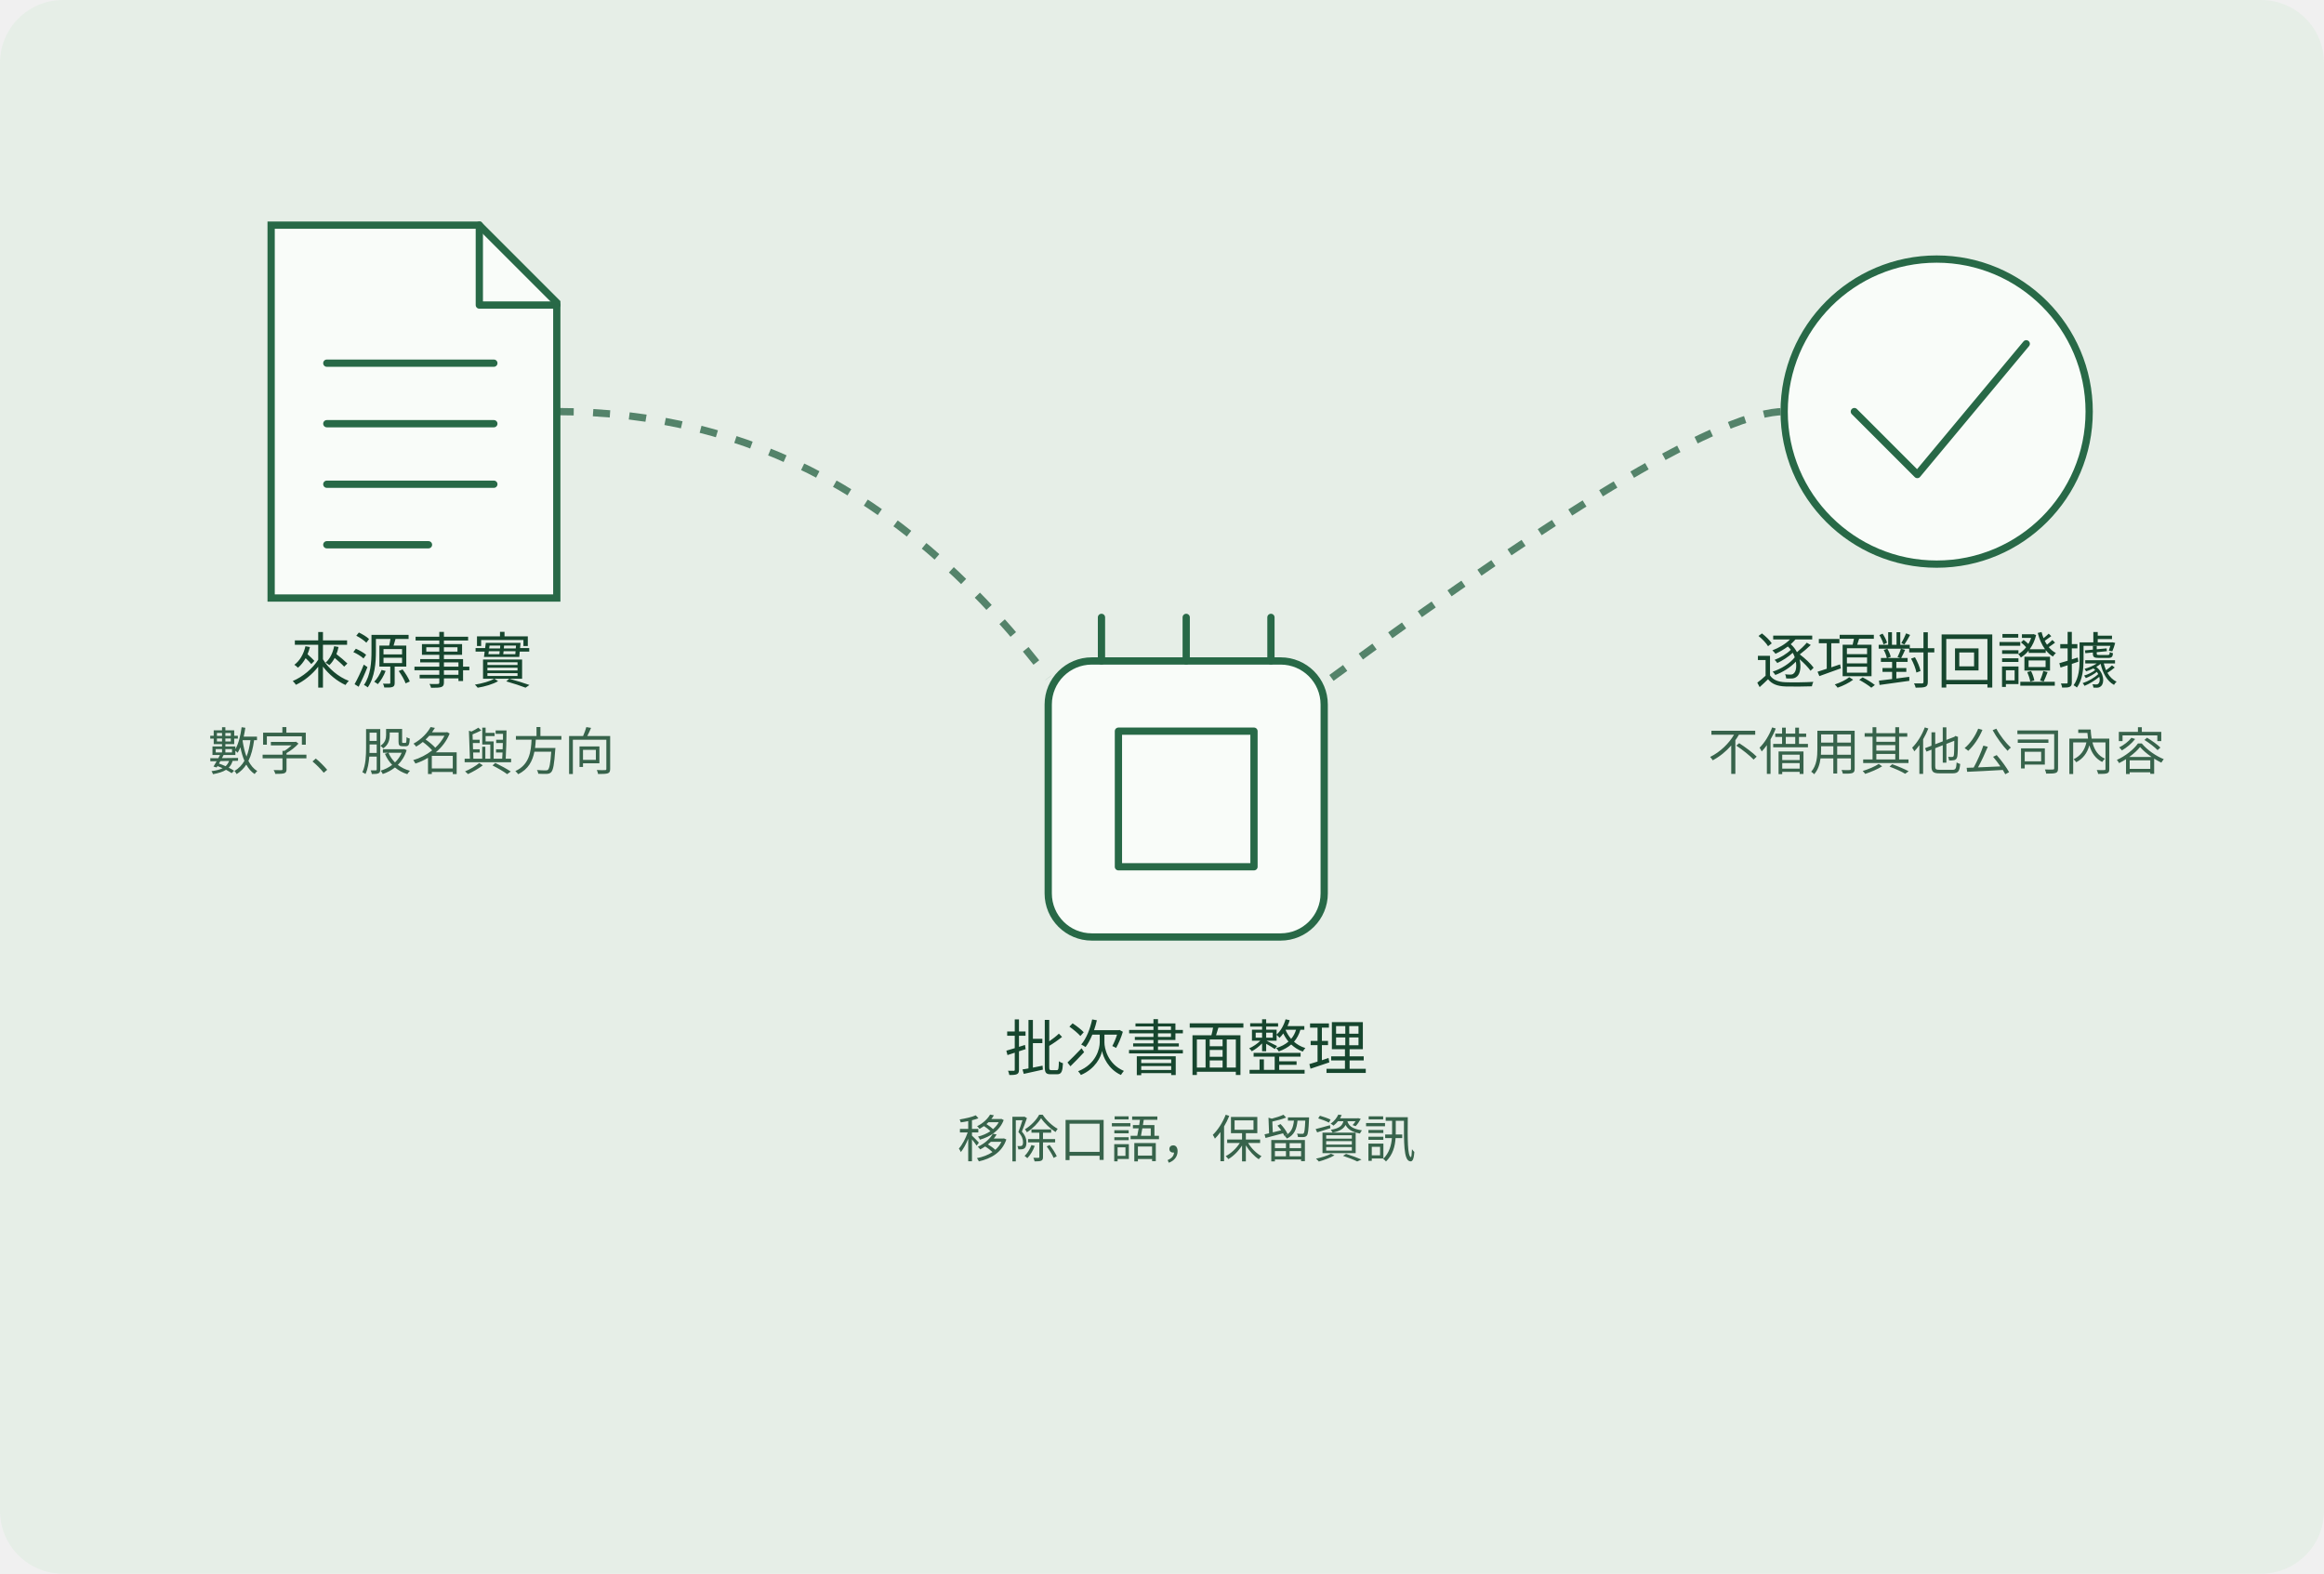
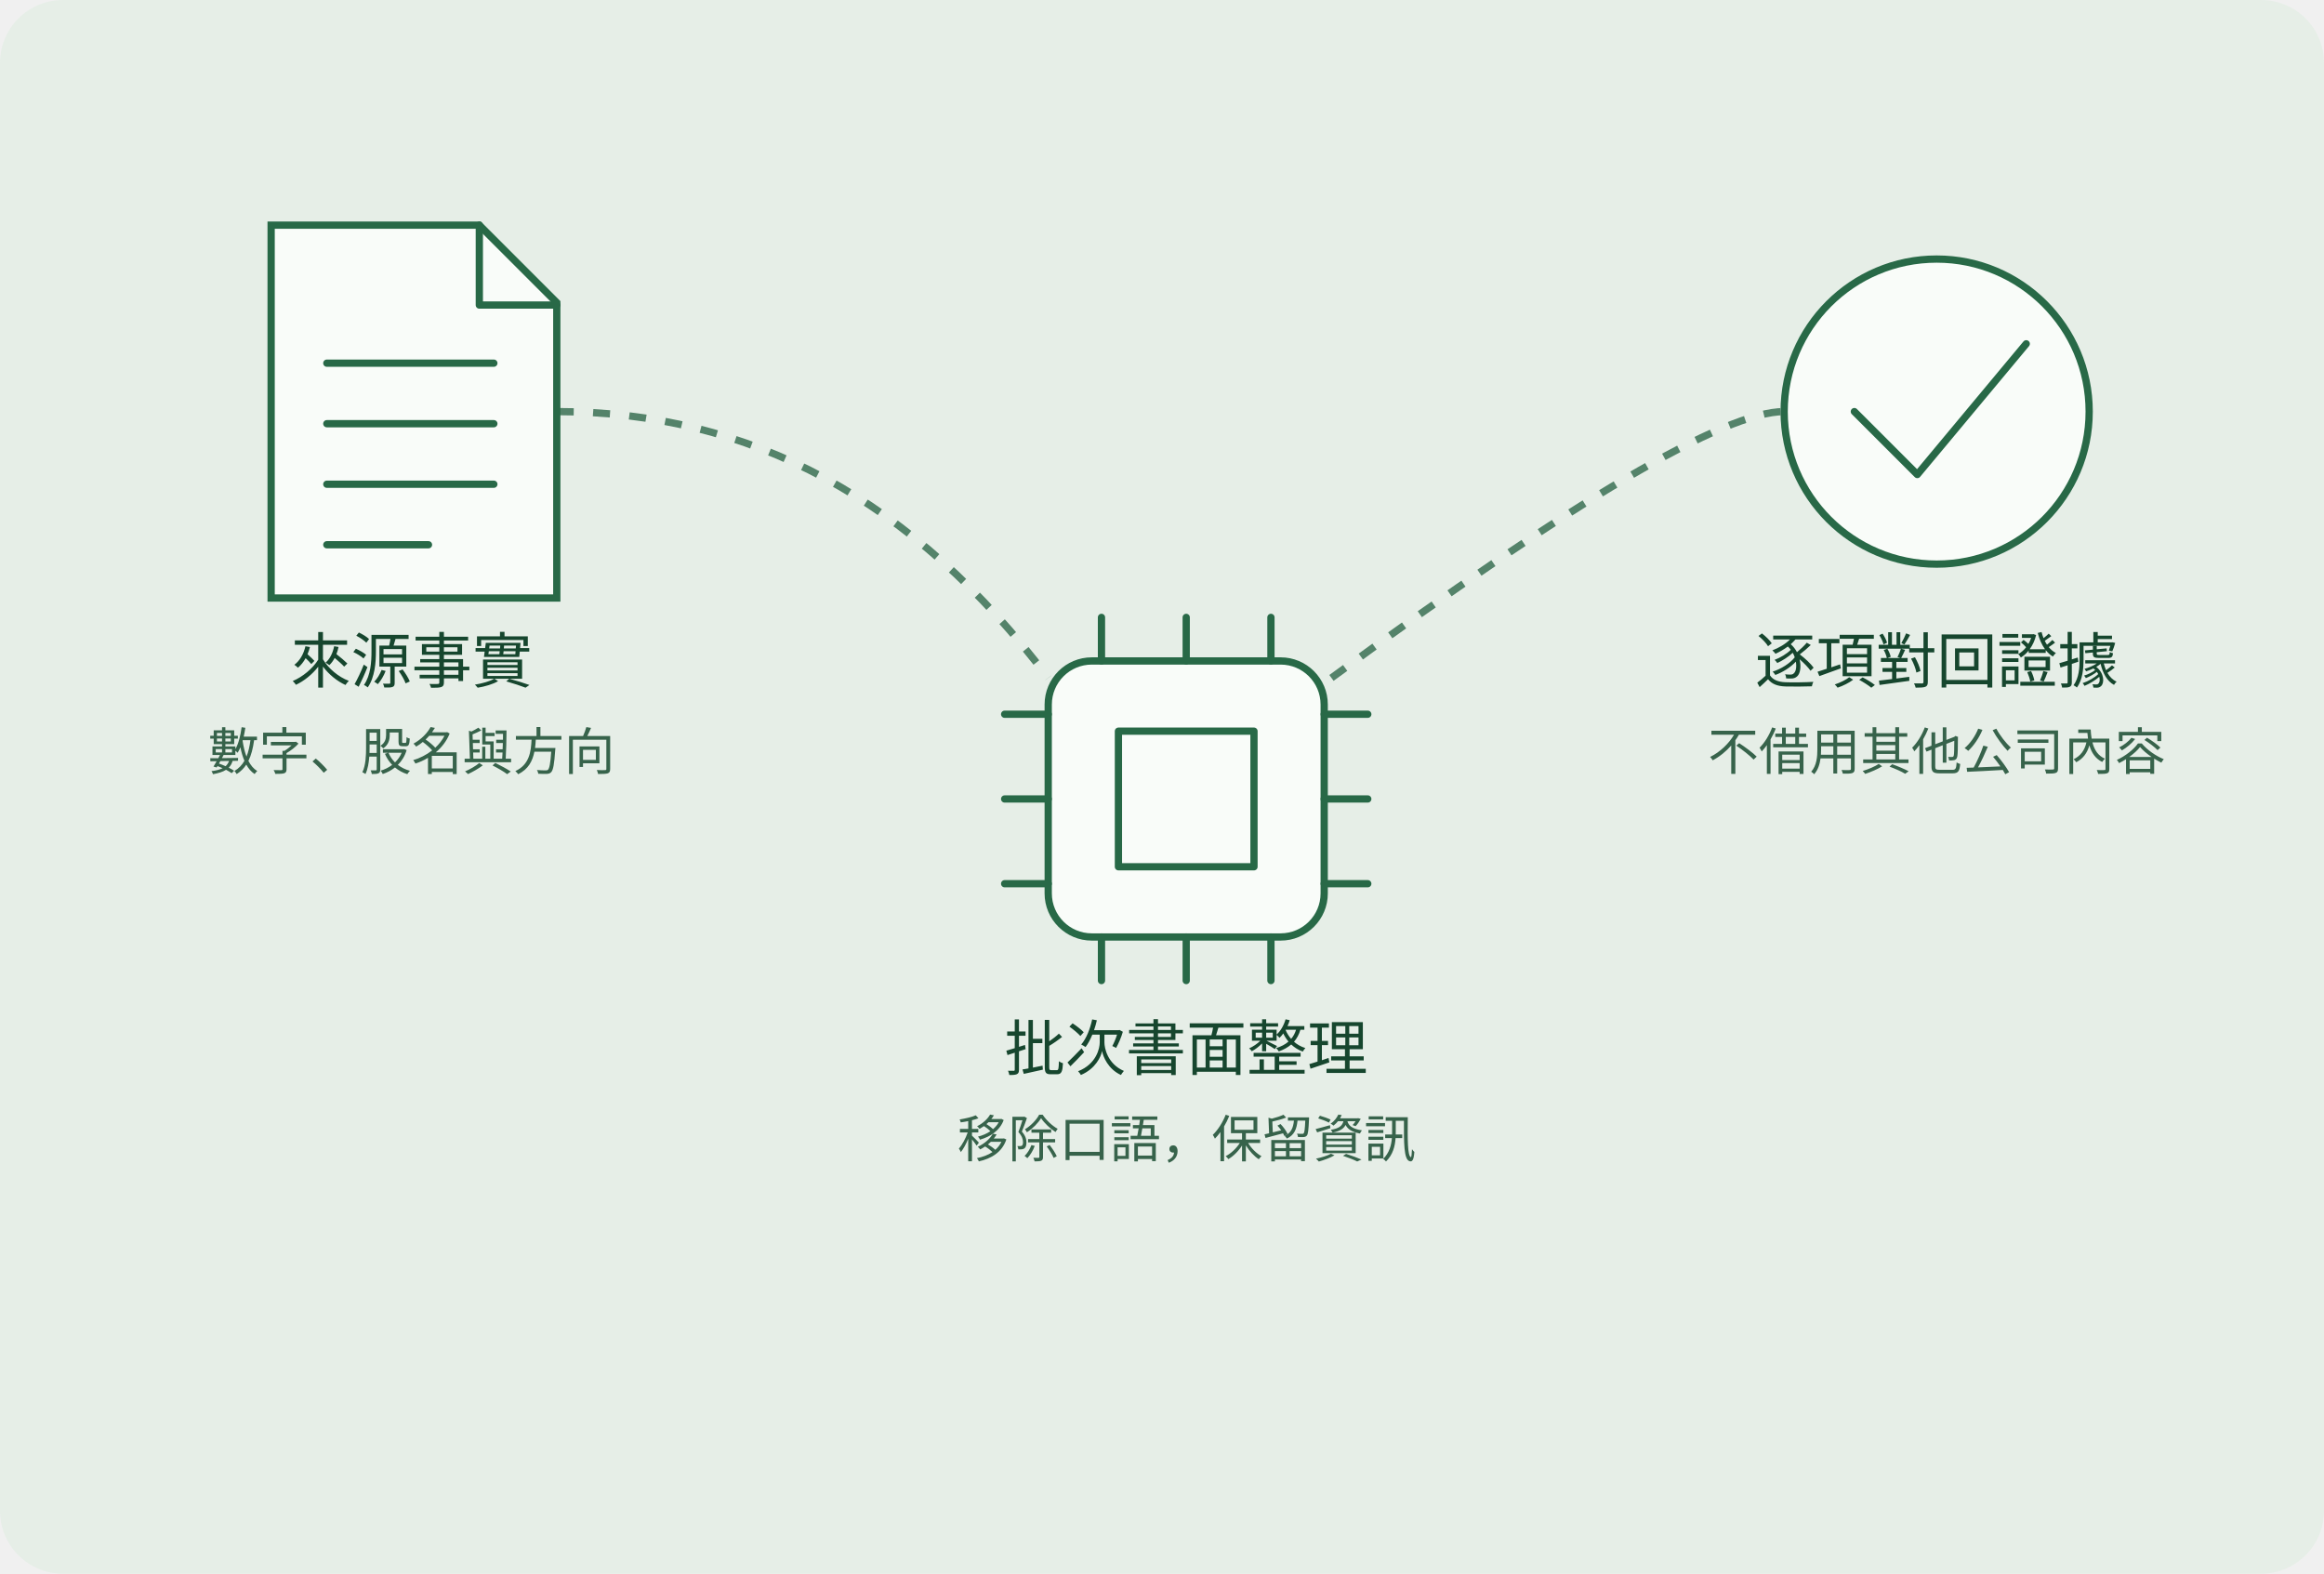
<svg xmlns="http://www.w3.org/2000/svg" class="book-art" data-illustration="bespoke" data-mobile-viewbox="0 0 480 1000" viewBox="0 0 960 650" role="img" aria-label="原句事實固定，書面說明由AI批次審閱">
  <rect width="960" height="650" rx="26" fill="#e6eee7" />
  <path data-book-path="0" d="M230 170Q350 170 433 280" data-mobile-d="M230 140H450V320Q450 350 320 350" fill="none" stroke="#54836a" stroke-width="3" stroke-dasharray="7 8" />
  <path data-book-path="1" d="M550 280Q700 170 737 170" data-mobile-d="M230 440H25V640Q25 670 150 670" fill="none" stroke="#54836a" stroke-width="3" stroke-dasharray="7 8" />
  <g data-book-node="0" transform="translate(170,170)" data-mobile-transform="translate(140,140)">
    <path class="bk-node-bg" d="M-58-77H28L60-45V77H-58Z" fill="#f9fcf9" stroke="#286947" stroke-width="3" />
    <path d="M28-77v33h32M-35-20h69M-35 5h69M-35 30h69M-35 55h42" fill="none" stroke="#286947" stroke-width="3" stroke-linecap="round" stroke-linejoin="round" />
    <text x="0" y="112" text-anchor="middle" fill="#16462e" font-size="25" font-family="system-ui,sans-serif">來源事實</text>
    <text x="0" y="148" text-anchor="middle" fill="#37634b" font-size="21" font-family="system-ui,sans-serif">數字、股名與方向</text>
  </g>
  <g data-book-node="1" transform="translate(490,330)" data-mobile-transform="translate(320,440)">
    <rect class="bk-node-bg" x="-57" y="-57" width="114" height="114" rx="18" fill="#f9fcf9" stroke="#286947" stroke-width="3" />
-     <path d="M-35-57v-18M-3557v18M-57-35h-18M57-35h18" fill="none" stroke="#286947" stroke-width="3" stroke-linecap="round" stroke-linejoin="round" />
-     <path d="M0-57v-18M057v18M-570h-18M570h18" fill="none" stroke="#286947" stroke-width="3" stroke-linecap="round" stroke-linejoin="round" />
-     <path d="M35-57v-18M3557v18M-5735h-18M5735h18" fill="none" stroke="#286947" stroke-width="3" stroke-linecap="round" stroke-linejoin="round" />
+     <path d="M-35-57v-18M-35 57v18M-57-35h-18M57-35h18" fill="none" stroke="#286947" stroke-width="3" stroke-linecap="round" stroke-linejoin="round" />
+     <path d="M0-57v-18M0 57v18M-57 0h-18M57 0h18" fill="none" stroke="#286947" stroke-width="3" stroke-linecap="round" stroke-linejoin="round" />
+     <path d="M35-57v-18M35 57v18M-57 35h-18M57 35h18" fill="none" stroke="#286947" stroke-width="3" stroke-linecap="round" stroke-linejoin="round" />
    <path d="M-28-28h56v56h-56Z" fill="none" stroke="#286947" stroke-width="3" stroke-linecap="round" stroke-linejoin="round" />
    <text x="0" y="112" text-anchor="middle" fill="#16462e" font-size="25" font-family="system-ui,sans-serif">批次書面整理</text>
    <text x="0" y="148" text-anchor="middle" fill="#37634b" font-size="21" font-family="system-ui,sans-serif">移除口語，保留資訊</text>
  </g>
  <g data-book-node="2" transform="translate(800,170)" data-mobile-transform="translate(150,760)">
    <circle class="bk-node-bg" r="63" fill="#f9fcf9" stroke="#286947" stroke-width="3" />
    <path d="M-34 0L-8 26L37-28" fill="none" stroke="#286947" stroke-width="3" stroke-linecap="round" stroke-linejoin="round" />
    <text x="0" y="112" text-anchor="middle" fill="#16462e" font-size="25" font-family="system-ui,sans-serif">逐項對回證據</text>
    <text x="0" y="148" text-anchor="middle" fill="#37634b" font-size="21" font-family="system-ui,sans-serif">不借用其他公司內容</text>
  </g>
  <circle class="book-packet" r="9" fill="#bd5934" stroke="white" stroke-width="3" opacity="0" />
</svg>
